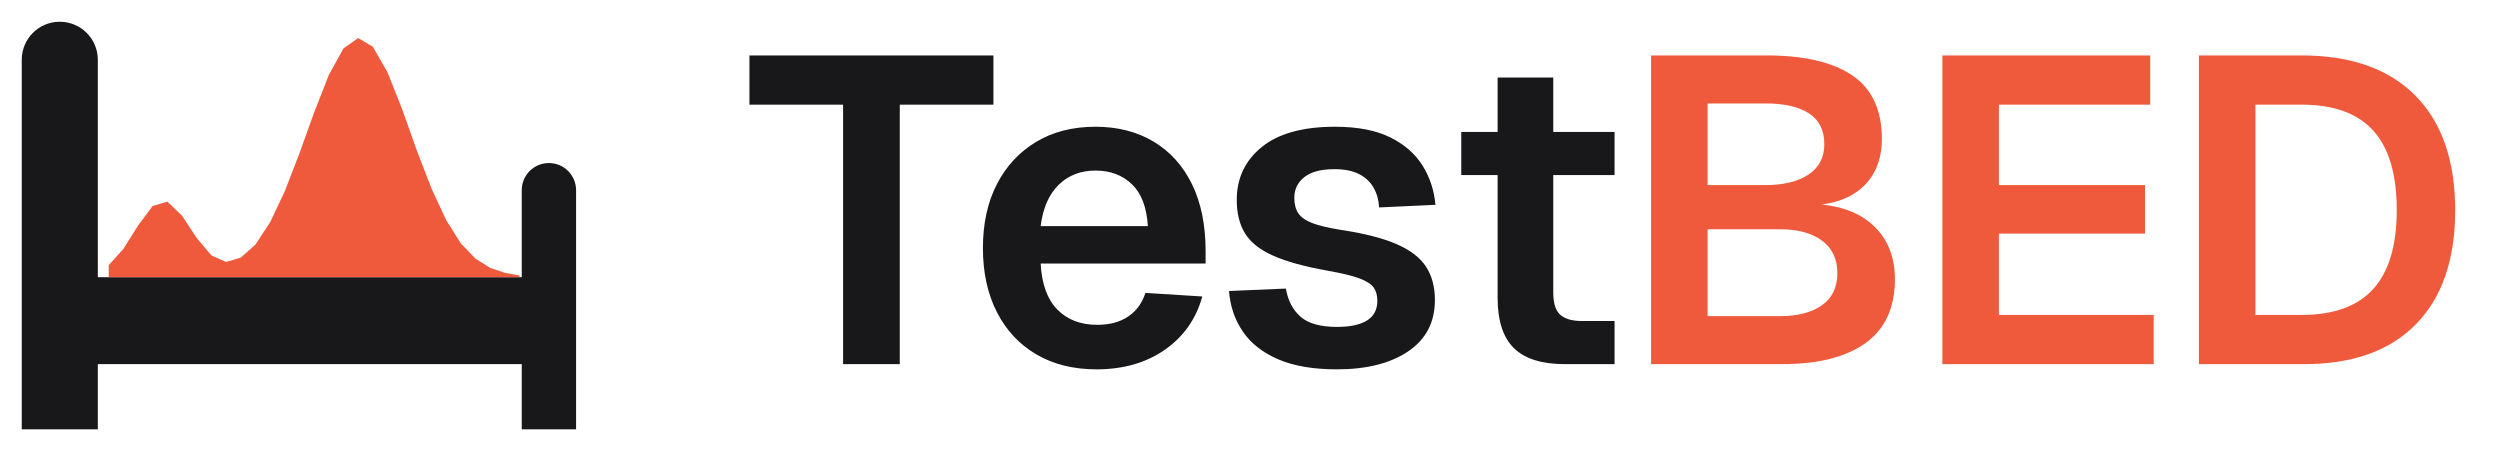
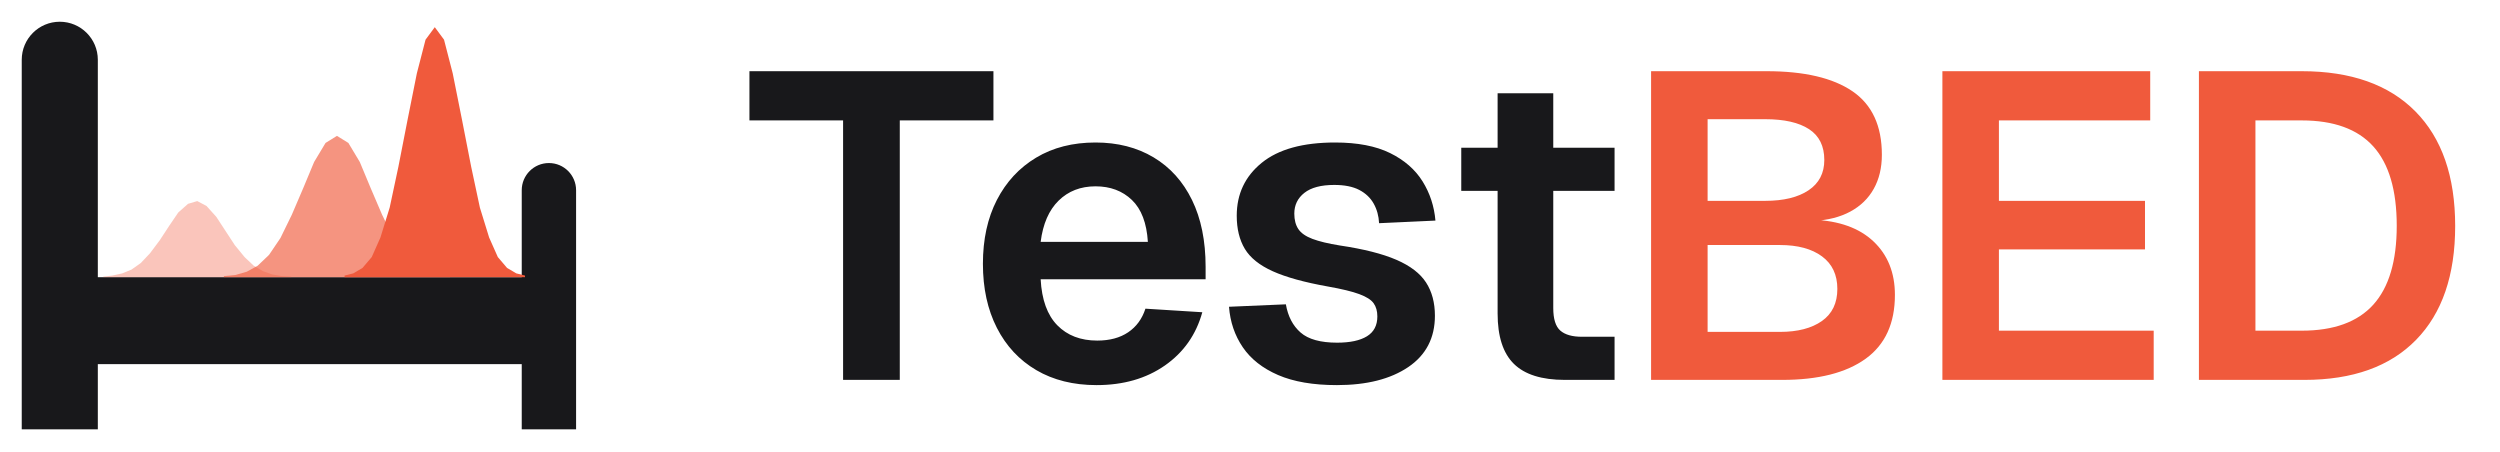
<svg xmlns="http://www.w3.org/2000/svg" viewBox="4 27 460 83" width="460" height="83">
-   <style>.ink{fill:#18181B}.acc{fill:#F05A3C}
- @media (prefers-color-scheme: dark){.ink{fill:#FAFAFA}.acc{fill:#F05A3C}}</style>
+   <style>.ink{fill:#18181B}.acc{fill:#F05A3C}.p1{opacity:.35}.p2{opacity:.65}
+ @media (prefers-color-scheme: dark){.ink{fill:#FAFAFA}.acc{fill:#F05A3C}.p1{opacity:.5}.p2{opacity:.78}}</style>
  <path class="ink" d="M8 106V38a7 7 0 0 1 14 0V106Z" />
  <rect class="ink" x="18" y="78" width="88" height="16" rx="4" />
  <path class="ink" d="M100 106V62a5 5 0 0 1 10 0V106Z" />
-   <path class="acc" d="M24.0 75.8 26.7 72.8 29.4 68.5 32.1 64.9 34.8 64.1 37.5 66.7 40.2 70.8 42.9 74.0 45.6 75.2 48.3 74.4 51.0 72.0 53.7 67.9 56.4 62.2 59.1 55.2 61.8 47.7 64.5 40.8 67.2 35.9 69.9 34.0 72.6 35.6 75.3 40.3 78.0 47.1 80.7 54.7 83.4 61.7 86.1 67.5 88.8 71.8 91.5 74.6 94.2 76.3 96.9 77.2 99.6 77.7 V78 H24Z" />
-   <g transform="translate(141,94)">
+   <path class="acc p1" d="M23.0 77.9 24.7 77.7 26.5 77.3 28.2 76.6 29.9 75.4 31.6 73.6 33.4 71.2 35.1 68.6 36.8 66.1 38.6 64.5 40.3 64.0 42.0 64.9 43.8 66.9 45.5 69.5 47.2 72.1 49.0 74.3 50.7 75.9 52.4 76.9 54.1 77.5 55.9 77.8 57.6 77.9 V78 H23.0Z" />
+   <path class="acc p2" d="M45.2 77.8 47.3 77.6 49.4 77.0 51.4 75.9 53.5 73.9 55.6 70.8 57.7 66.5 59.8 61.6 61.8 56.8 63.9 53.3 66.0 52.0 68.1 53.3 70.2 56.8 72.2 61.6 74.3 66.5 76.4 70.8 78.5 73.9 80.6 75.9 82.6 77.0 84.7 77.6 86.8 77.8 V78 H45.2Z" />
+   <path class="acc" d="M67.4 77.7 69.0 77.3 70.7 76.3 72.4 74.3 74.0 70.7 75.7 65.2 77.3 57.7 79.0 49.0 80.7 40.5 82.3 34.3 84.0 32.0 85.7 34.3 87.3 40.5 89.0 49.0 90.7 57.7 92.3 65.2 94.0 70.7 95.6 74.3 97.3 76.3 99.0 77.3 100.6 77.7 V78 H67.4Z" />
+   <g transform="translate(141,96.9)">
    <path class="ink" d="M18.128 0.0V-47.744H0.896V-56.8H45.792V-47.744H28.56V0.0ZM64.768 0.96Q58.384 0.96 53.688 -1.792Q48.992 -4.544 46.424 -9.576Q43.856 -14.608 43.856 -21.36Q43.856 -28.112 46.424 -33.104Q48.992 -38.096 53.64 -40.888Q58.288 -43.68 64.576 -43.68Q70.672 -43.68 75.248 -40.952Q79.824 -38.224 82.328 -33.104Q84.832 -27.984 84.832 -20.8V-18.512H54.48Q54.784 -12.864 57.544 -10.048Q60.304 -7.232 64.896 -7.232Q68.32 -7.232 70.584 -8.76Q72.848 -10.288 73.76 -13.104L84.224 -12.448Q82.512 -6.256 77.336 -2.648Q72.16 0.96 64.768 0.96ZM54.48 -25.392H74.208Q73.888 -30.592 71.272 -33.104Q68.656 -35.616 64.576 -35.616Q60.464 -35.616 57.784 -32.984Q55.104 -30.352 54.48 -25.392ZM108.992 0.96Q102.448 0.96 98.168 -0.896Q93.888 -2.752 91.672 -6.008Q89.456 -9.264 89.136 -13.456L99.6 -13.904Q100.176 -10.576 102.312 -8.712Q104.448 -6.848 109.024 -6.848Q112.608 -6.848 114.52 -8.024Q116.432 -9.2 116.432 -11.68Q116.432 -13.136 115.752 -14.096Q115.072 -15.056 113.104 -15.784Q111.136 -16.512 107.328 -17.184Q100.864 -18.336 97.2 -19.984Q93.536 -21.632 92.048 -24.112Q90.56 -26.592 90.56 -30.208Q90.56 -36.208 95.16 -39.944Q99.76 -43.68 108.656 -43.68Q114.832 -43.68 118.776 -41.736Q122.72 -39.792 124.752 -36.528Q126.784 -33.264 127.12 -29.312L116.752 -28.832Q116.656 -30.832 115.76 -32.432Q114.864 -34.032 113.104 -34.952Q111.344 -35.872 108.496 -35.872Q104.864 -35.872 103.008 -34.416Q101.152 -32.96 101.152 -30.592Q101.152 -28.864 101.896 -27.752Q102.64 -26.64 104.488 -25.944Q106.336 -25.248 109.504 -24.736Q116.096 -23.76 119.936 -22.096Q123.776 -20.432 125.4 -17.912Q127.024 -15.392 127.024 -11.808Q127.024 -5.68 122.12 -2.36Q117.216 0.96 108.992 0.96ZM150.928 0.0Q144.56 0.0 141.56 -2.944Q138.56 -5.888 138.56 -12.224V-52.736H148.8V-13.216Q148.8 -10.208 150.096 -9.072Q151.392 -7.936 154.064 -7.936H160.08V0.0ZM131.872 -34.784V-42.72H160.08V-34.784Z" />
    <path class="acc" d="M166.8 0.0V-56.8H188.048Q198.448 -56.8 203.856 -53.104Q209.264 -49.408 209.264 -41.424Q209.264 -37.84 207.776 -35.168Q206.288 -32.496 203.456 -30.968Q200.624 -29.44 196.64 -29.248L196.592 -29.472Q203.808 -29.184 207.736 -25.464Q211.664 -21.744 211.664 -15.632Q211.664 -7.776 206.272 -3.888Q200.88 0.0 190.928 0.0ZM177.2 -8.832H190.512Q195.392 -8.832 198.232 -10.832Q201.072 -12.832 201.072 -16.736Q201.072 -20.64 198.248 -22.728Q195.424 -24.816 190.512 -24.816H177.2ZM177.2 -32.944H187.792Q192.88 -32.944 195.776 -34.888Q198.672 -36.832 198.672 -40.464Q198.672 -44.304 195.864 -46.136Q193.056 -47.968 187.792 -47.968H177.2ZM220.4 0.0V-56.8H258.64V-47.744H230.8V-32.944H257.68V-24.016H230.8V-9.056H259.28V0.0ZM267.6 0.0V-56.8H286.512Q300.112 -56.8 307.432 -49.4Q314.752 -42.0 314.752 -28.32Q314.752 -14.72 307.552 -7.36Q300.352 0.0 286.992 0.0ZM278 -9.056H286.512Q295.36 -9.056 299.68 -13.832Q304 -18.608 304 -28.352Q304 -38.192 299.68 -42.968Q295.36 -47.744 286.512 -47.744H278Z" />
  </g>
</svg>
